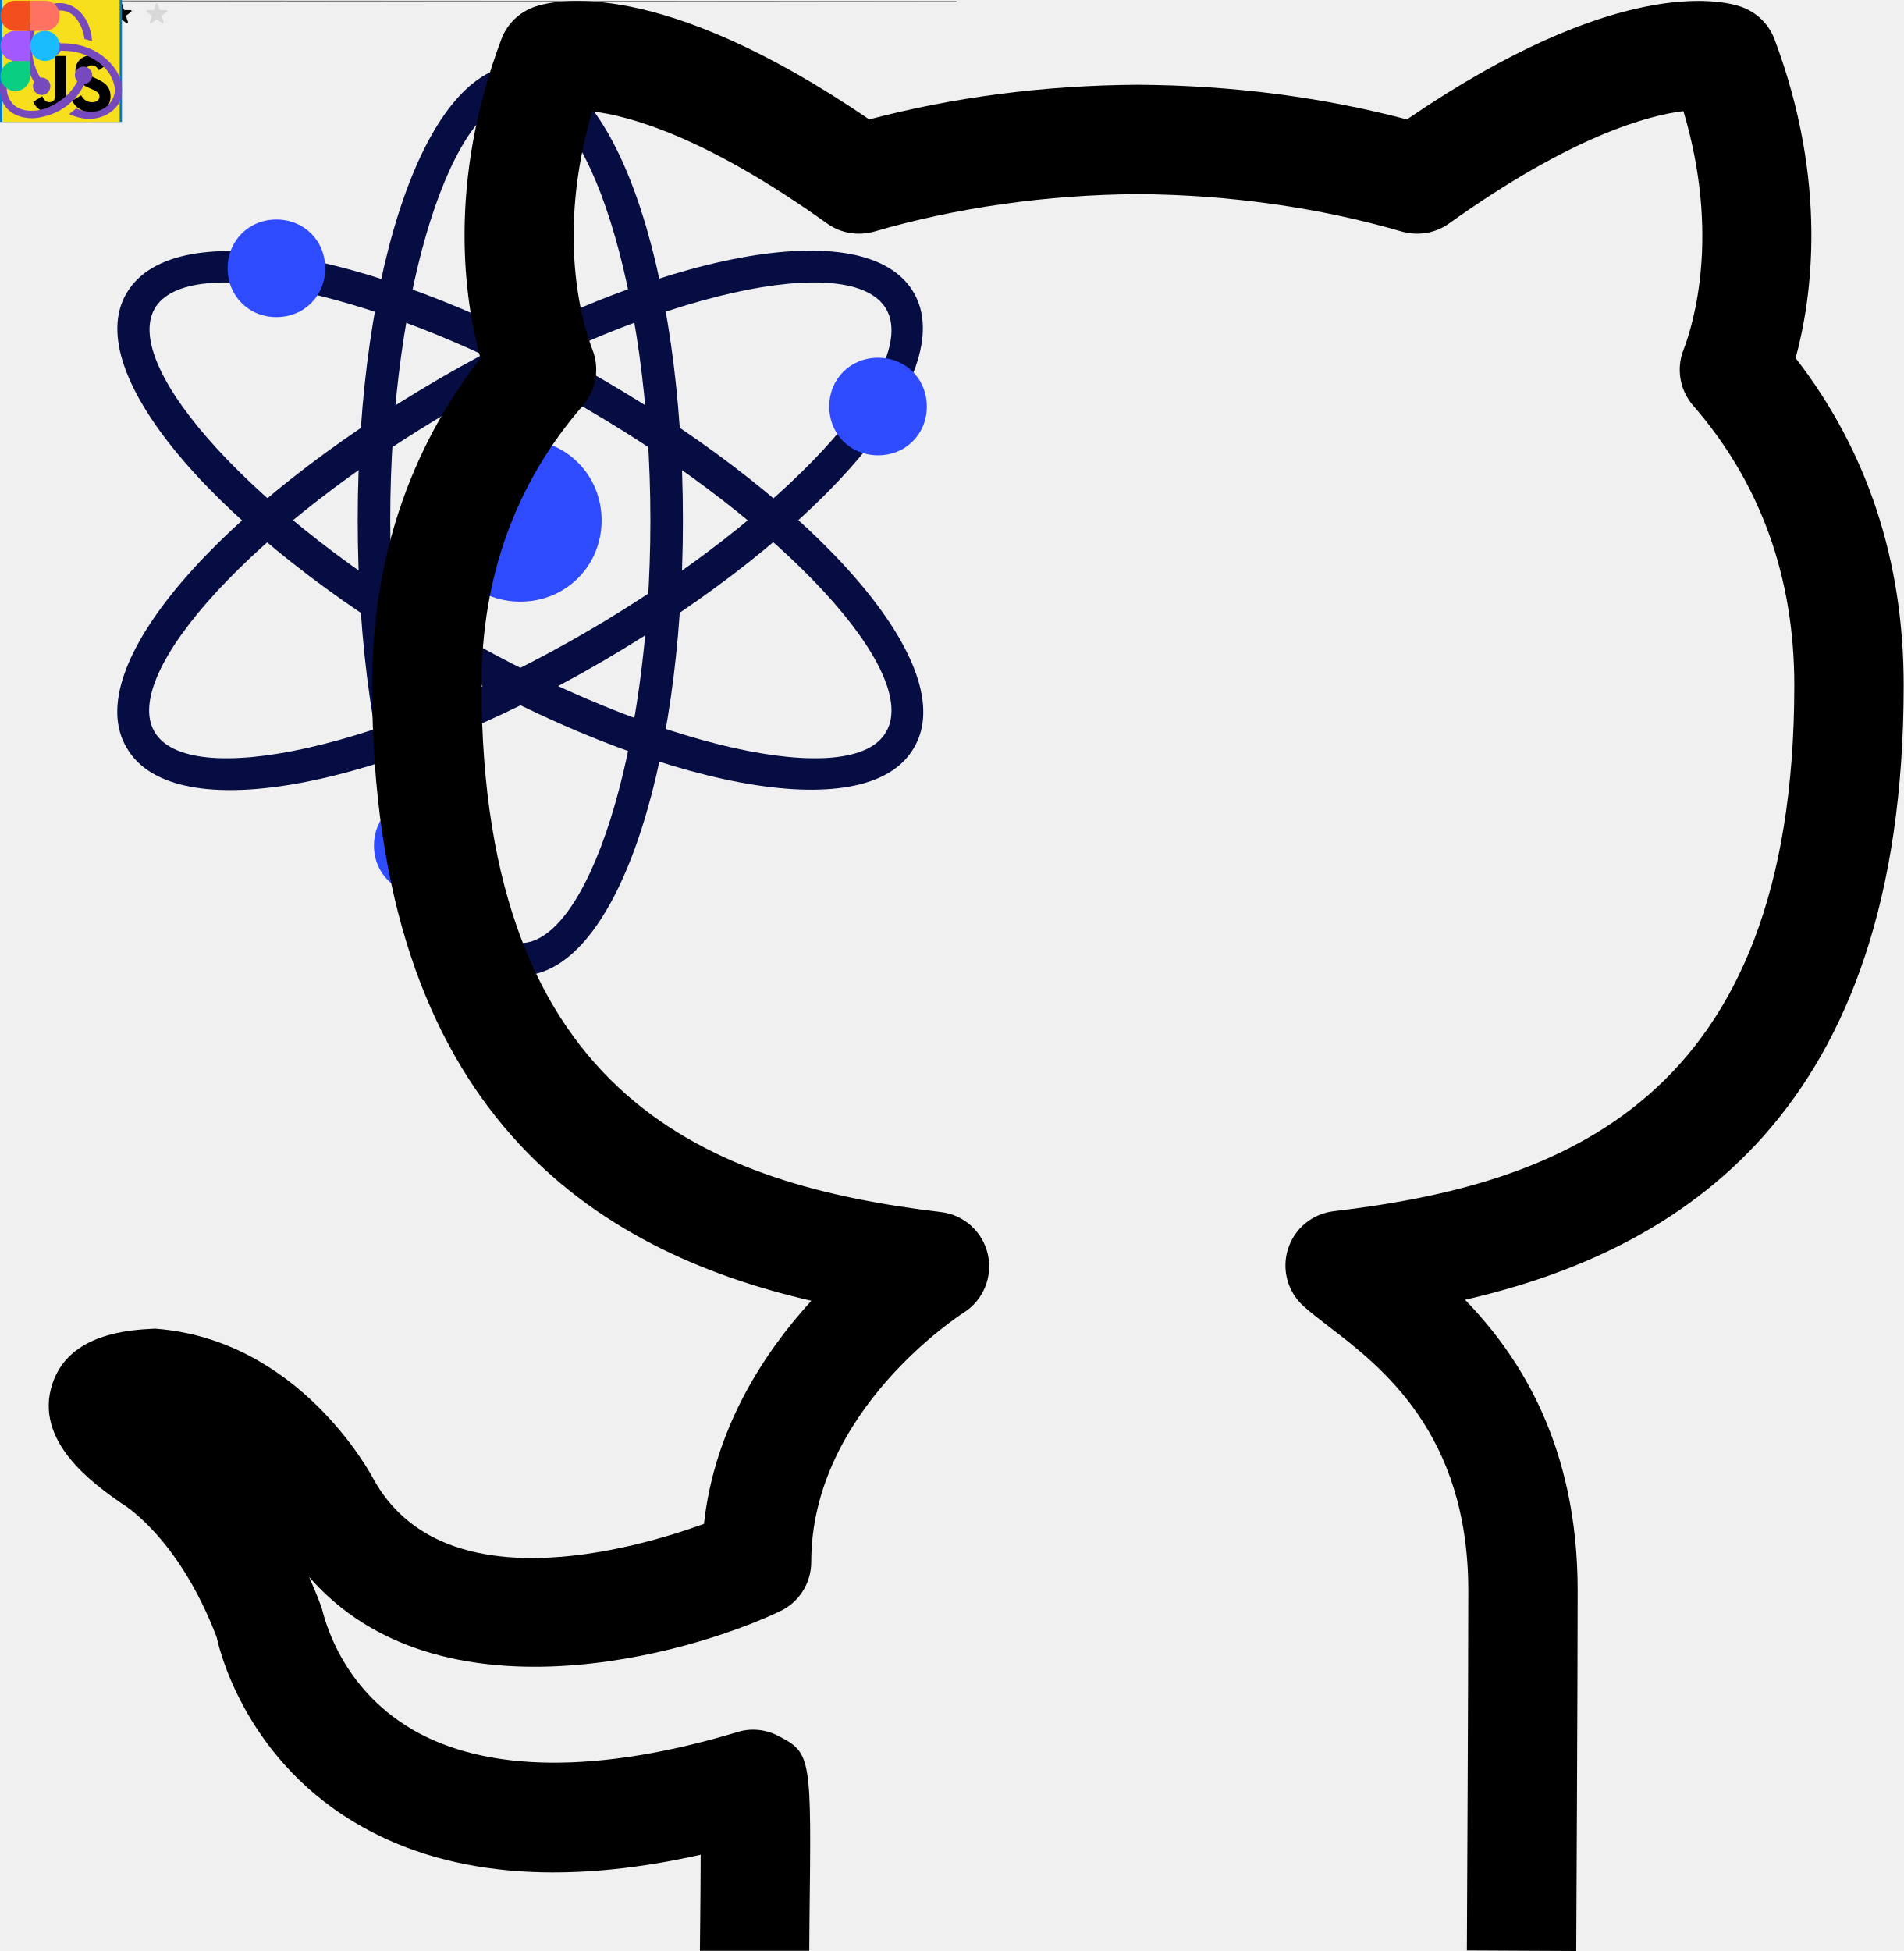
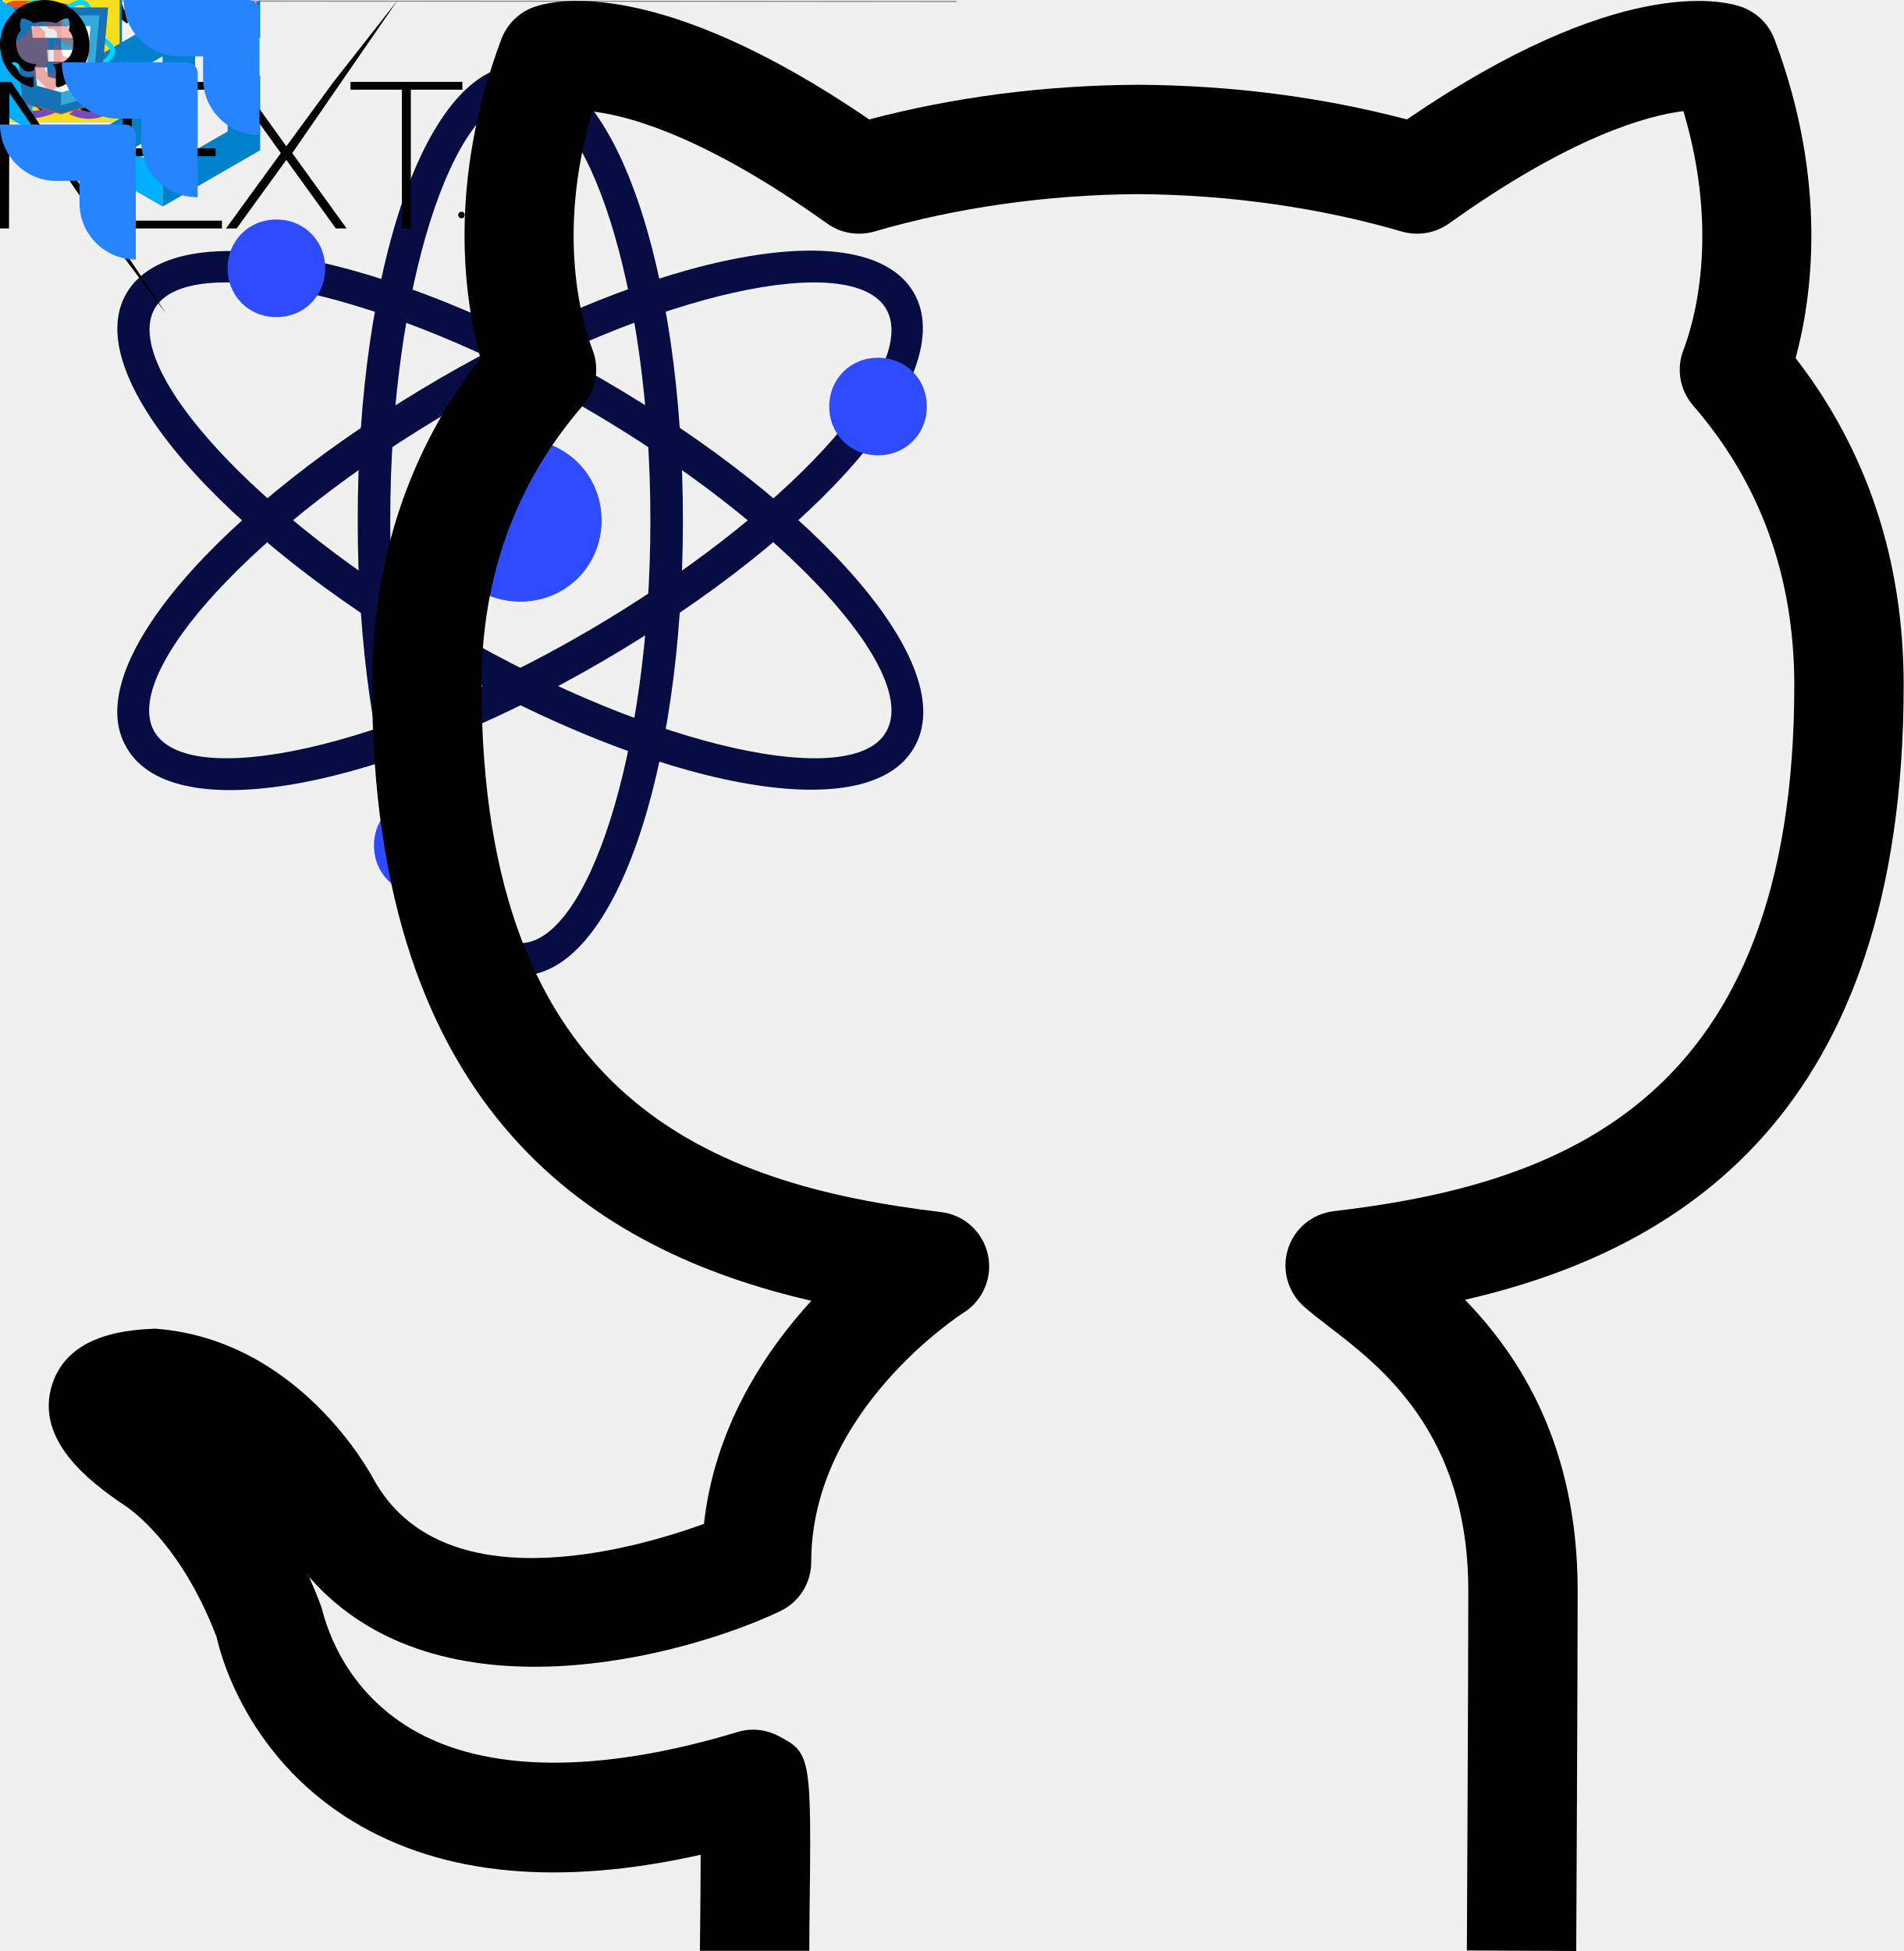
<svg xmlns="http://www.w3.org/2000/svg">
  <g id="logo">
    <path d="M512 960c-92.8 0-160-200-160-448S419.2 64 512 64s160 200 160 448-67.2 448-160 448z m0-32c65.6 0 128-185.6 128-416S577.6 96 512 96s-128 185.6-128 416 62.4 416 128 416z" fill="#050D42" />
    <path d="M124.8 736c-48-80 92.8-238.4 307.2-363.2S852.8 208 899.2 288 806.4 526.4 592 651.2 171.2 816 124.8 736z m27.2-16c33.6 57.6 225.6 17.6 424-97.6S905.6 361.6 872 304 646.4 286.4 448 401.6 118.4 662.4 152 720z" fill="#050D42" />
    <path d="M899.2 736c-46.4 80-254.4 38.4-467.2-84.8S76.8 368 124.8 288s254.4-38.4 467.2 84.8S947.2 656 899.2 736z m-27.2-16c33.6-57.6-97.6-203.2-296-318.4S184 246.4 152 304 249.6 507.2 448 622.4s392 155.2 424 97.6z" fill="#050D42" />
    <path d="M512 592c-44.8 0-80-35.2-80-80s35.2-80 80-80 80 35.2 80 80-35.2 80-80 80zM272 312c-27.2 0-48-20.8-48-48s20.8-48 48-48 48 20.8 48 48-20.8 48-48 48zM416 880c-27.2 0-48-20.8-48-48s20.8-48 48-48 48 20.8 48 48-20.8 48-48 48z m448-432c-27.2 0-48-20.8-48-48s20.8-48 48-48 48 20.8 48 48-20.8 48-48 48z" fill="#2F4BFF" />
  </g>
  <g id="menuBottom">
    <path d="M0.694 0.941L941.298 1.441" stroke="#828282" />
-   </g>
-   <g id="ArrowBack">
-     <path d="M13,26c-0.256,0-0.512-0.098-0.707-0.293l-12-12c-0.391-0.391-0.391-1.023,0-1.414l12-12c0.391-0.391,1.023-0.391,1.414,0s0.391,1.023,0,1.414L2.414,13l11.293,11.293c0.391,0.391,0.391,1.023,0,1.414C13.512,25.902,13.256,26,13,26z" />
  </g>
  <g id="skill">
    <path d="M3.934 4.426H85.6V85.28H3.934V4.426Z" fill="url(#paint0_radial_6_7747)" />
    <path d="M3.934 4.426H85.599V85.28H3.934V4.426ZM0.221 89.06H89.294V0.646H0.221V89.06ZM60.288 36.931C57.36 36.931 56.361 38.439 56.361 39.693C56.361 41.056 57.021 42 60.966 44.072C66.785 46.943 68.606 49.704 68.606 53.738C68.606 59.788 64.072 63.041 57.949 63.041C54.718 63.041 51.934 62.368 50.345 61.424C50.077 61.315 50.041 61.115 50.041 60.824V55.246C50.041 54.864 50.22 54.755 50.488 54.937C52.826 56.481 55.504 57.172 57.949 57.172C60.877 57.172 62.108 55.918 62.108 54.228C62.108 52.866 61.252 51.667 57.503 49.686C52.237 47.124 50.041 44.526 50.041 40.165C50.041 35.296 53.79 31.244 60.288 31.244C63.483 31.244 65.714 31.735 66.928 32.298C67.231 32.48 67.303 32.788 67.303 33.061V38.239C67.303 38.548 67.124 38.73 66.749 38.621C65.107 37.567 62.697 36.931 60.288 36.931ZM28.371 41.419C29.228 41.492 29.889 41.492 31.37 41.492C35.708 41.492 39.795 39.947 39.795 33.933C39.795 29.136 36.868 26.72 31.923 26.72C30.442 26.72 29.032 26.793 28.353 26.829L28.371 41.419ZM21.749 21.36C21.749 21.087 22.266 20.905 22.57 20.905C24.944 20.797 28.478 20.724 32.138 20.724C42.419 20.724 46.436 26.465 46.436 33.788C46.436 43.381 39.599 47.506 31.209 47.506C29.799 47.506 29.317 47.433 28.318 47.433V61.932C28.318 62.241 28.21 62.387 27.871 62.387H22.195C21.892 62.387 21.749 62.278 21.749 61.932V21.36Z" fill="#31C5F0" />
    <defs>
      <radialGradient id="paint0_radial_6_7747" cx="0" cy="0" r="1" gradientUnits="userSpaceOnUse" gradientTransform="translate(30.8385 22.5656) scale(62.0565 61.1565)">
        <stop stop-color="#34364E" stop-opacity="0.98" />
        <stop offset="1" stop-color="#0C0824" />
      </radialGradient>
    </defs>
  </g>
  <g id="grade">
    <path d="M12.925 3.86C13.225 2.94 14.527 2.94 14.827 3.86L16.578 9.234C16.712 9.646 17.096 9.924 17.529 9.924H23.189C24.159 9.924 24.561 11.165 23.776 11.734L19.201 15.049C18.85 15.303 18.703 15.756 18.837 16.168L20.586 21.535C20.886 22.456 19.832 23.223 19.048 22.655L14.463 19.332C14.113 19.079 13.639 19.079 13.289 19.332L8.704 22.655C7.919 23.223 6.866 22.456 7.166 21.535L8.915 16.168C9.049 15.756 8.902 15.303 8.551 15.049L3.976 11.734C3.191 11.165 3.593 9.924 4.562 9.924H10.223C10.656 9.924 11.04 9.646 11.174 9.234L12.925 3.86Z" fill="#070707" />
    <path d="M48.022 3.86C48.322 2.94 49.624 2.94 49.924 3.86L51.675 9.234C51.809 9.646 52.193 9.924 52.626 9.924H58.286C59.256 9.924 59.658 11.165 58.873 11.734L54.298 15.049C53.947 15.303 53.8 15.756 53.934 16.168L55.683 21.535C55.983 22.456 54.929 23.223 54.145 22.655L49.56 19.332C49.21 19.079 48.736 19.079 48.386 19.332L43.801 22.655C43.017 23.223 41.963 22.456 42.263 21.535L44.012 16.168C44.146 15.756 43.999 15.303 43.648 15.049L39.073 11.734C38.288 11.165 38.69 9.924 39.66 9.924H45.32C45.753 9.924 46.137 9.646 46.271 9.234L48.022 3.86Z" fill="#070707" />
    <path d="M83.119 3.86C83.419 2.94 84.721 2.94 85.021 3.86L86.772 9.234C86.906 9.646 87.29 9.924 87.723 9.924H93.384C94.353 9.924 94.755 11.165 93.97 11.734L89.395 15.049C89.044 15.303 88.897 15.756 89.031 16.168L90.78 21.535C91.08 22.456 90.027 23.223 89.242 22.655L84.657 19.332C84.307 19.079 83.834 19.079 83.483 19.332L78.898 22.655C78.114 23.223 77.06 22.456 77.36 21.535L79.109 16.168C79.243 15.756 79.096 15.303 78.745 15.049L74.17 11.734C73.385 11.165 73.787 9.924 74.757 9.924H80.417C80.85 9.924 81.234 9.646 81.368 9.234L83.119 3.86Z" fill="#070707" />
    <path d="M118.216 3.86C118.516 2.94 119.818 2.94 120.118 3.86L121.869 9.234C122.003 9.646 122.387 9.924 122.82 9.924H128.481C129.45 9.924 129.852 11.165 129.067 11.734L124.492 15.049C124.141 15.303 123.994 15.756 124.128 16.168L125.877 21.535C126.177 22.456 125.124 23.223 124.339 22.655L119.754 19.332C119.404 19.079 118.931 19.079 118.58 19.332L113.995 22.655C113.211 23.223 112.157 22.456 112.457 21.535L114.206 16.168C114.34 15.756 114.193 15.303 113.842 15.049L109.267 11.734C108.482 11.165 108.884 9.924 109.854 9.924H115.514C115.947 9.924 116.331 9.646 116.465 9.234L118.216 3.86Z" fill="#070707" />
    <path d="M153.314 3.86C153.613 2.94 154.915 2.94 155.215 3.86L156.966 9.234C157.1 9.646 157.484 9.924 157.917 9.924H163.578C164.547 9.924 164.95 11.165 164.165 11.734L159.59 15.049C159.238 15.303 159.091 15.756 159.226 16.168L160.974 21.535C161.274 22.456 160.221 23.223 159.437 22.655L154.851 19.332C154.501 19.079 154.028 19.079 153.678 19.332L149.092 22.655C148.308 23.223 147.255 22.456 147.555 21.535L149.303 16.168C149.438 15.756 149.291 15.303 148.939 15.049L144.364 11.734C143.579 11.165 143.982 9.924 144.951 9.924H150.612C151.045 9.924 151.428 9.646 151.562 9.234L153.314 3.86Z" fill="#D8D8D8" />
  </g>
  <g id="WA_Logo">
    <g>
      <path fill-rule="evenodd" clip-rule="evenodd" d="M20.5,3.5C18.25,1.25,15.2,0,12,0C5.41,0,0,5.41,0,12c0,2.11,0.65,4.11,1.7,5.92    L0,24l6.33-1.55C8.08,23.41,10,24,12,24c6.59,0,12-5.41,12-12C24,8.81,22.76,5.76,20.5,3.5z M12,22c-1.78,0-3.48-0.59-5.01-1.49    l-0.36-0.22l-3.76,0.99l1-3.67l-0.24-0.38C2.64,15.65,2,13.88,2,12C2,6.52,6.52,2,12,2c2.65,0,5.2,1.05,7.08,2.93S22,9.35,22,12    C22,17.48,17.47,22,12,22z M17.5,14.45c-0.3-0.15-1.77-0.87-2.04-0.97c-0.27-0.1-0.47-0.15-0.67,0.15    c-0.2,0.3-0.77,0.97-0.95,1.17c-0.17,0.2-0.35,0.22-0.65,0.07c-0.3-0.15-1.26-0.46-2.4-1.48c-0.89-0.79-1.49-1.77-1.66-2.07    c-0.17-0.3-0.02-0.46,0.13-0.61c0.13-0.13,0.3-0.35,0.45-0.52s0.2-0.3,0.3-0.5c0.1-0.2,0.05-0.37-0.02-0.52    C9.91,9.02,9.31,7.55,9.06,6.95c-0.24-0.58-0.49-0.5-0.67-0.51C8.22,6.43,8.02,6.43,7.82,6.43S7.3,6.51,7.02,6.8    C6.75,7.1,5.98,7.83,5.98,9.3c0,1.47,1.07,2.89,1.22,3.09c0.15,0.2,2.11,3.22,5.1,4.51c0.71,0.31,1.27,0.49,1.7,0.63    c0.72,0.23,1.37,0.2,1.88,0.12c0.57-0.09,1.77-0.72,2.02-1.42c0.25-0.7,0.25-1.3,0.17-1.42C18,14.68,17.8,14.6,17.5,14.45z" />
    </g>
  </g>
  <g id="LI_Logo">
    <path d="M31.181 31.326h-6.501c-0.46 0-0.831-0.372-0.831-0.831v-10.469c0-3.591-1.852-3.591-2.463-3.591-1.644 0-2.343 1.298-2.57 1.858-0.107 0.252-0.157 0.68-0.157 1.279v10.929c0 0.46-0.372 0.831-0.831 0.831h-6.507c-0.22 0-0.435-0.088-0.592-0.246s-0.246-0.372-0.239-0.592c0-0.176 0.088-17.732 0-19.528-0.013-0.227 0.069-0.447 0.227-0.611s0.372-0.258 0.605-0.258h6.507c0.46 0 0.831 0.372 0.831 0.831v0.491c1.096-0.976 2.677-1.783 5.033-1.783 5.209 0 8.321 3.603 8.321 9.638v11.219c0 0.46-0.372 0.831-0.831 0.831h0zM25.512 29.663l4.844-0v-10.387c0-5.071-2.425-7.975-6.658-7.975-2.828 0-4.202 1.411-5.065 2.702-0.101 0.34-0.422 0.592-0.8 0.592h-0.044c-0.302 0-0.58-0.164-0.724-0.428-0.113-0.208-0.139-0.447-0.063-0.668v-1.745h-4.832c0.044 3.471 0 14.702-0.013 17.902h4.838v-10.091c0-0.838 0.088-1.442 0.277-1.902 0.731-1.808 2.268-2.898 4.107-2.898 2.62 0 4.126 1.915 4.126 5.254v9.644h0.006zM7.723 31.326h-6.507c-0.46 0-0.831-0.372-0.831-0.831v-19.565c0-0.46 0.372-0.831 0.831-0.831h6.507c0.46 0 0.831 0.372 0.831 0.831v19.565c0 0.46-0.372 0.831-0.831 0.831zM2.047 29.663h4.844v-17.902h-4.844v17.902zM4.472 9.090l-0.044-0c-2.564 0-4.428-1.776-4.428-4.22 0-2.438 1.896-4.214 4.517-4.214 2.576 0 4.416 1.726 4.466 4.195 0 2.463-1.896 4.239-4.51 4.239zM4.516 2.324c-1.707 0-2.854 1.027-2.854 2.551 0 1.499 1.134 2.551 2.765 2.551h0.044c1.701 0 2.847-1.027 2.847-2.551-0.032-1.543-1.134-2.551-2.803-2.551z" />
  </g>
  <g id="TG_Logo">
    <path fill-rule="evenodd" clip-rule="evenodd" d="M23.112 4.494C23.43 2.945 21.907 1.657 20.432 2.227L2.342 9.216C0.695 9.853 0.621 12.157 2.225 12.898L6.165 14.716L8.038 21.275C8.136 21.615 8.406 21.879 8.749 21.968C9.092 22.057 9.457 21.958 9.707 21.707L12.594 18.82L16.637 21.853C17.811 22.733 19.502 22.092 19.797 20.655L23.112 4.494ZM3.063 11.082L21.152 4.093L17.837 20.253L13.1 16.7C12.702 16.401 12.145 16.441 11.793 16.793L10.556 18.029L10.928 15.986L18.207 8.707C18.561 8.353 18.599 7.791 18.295 7.393C17.991 6.995 17.439 6.883 17.004 7.132L6.951 12.876L3.063 11.082ZM8.177 14.479L8.783 16.602L9.016 15.321C9.053 15.121 9.149 14.937 9.293 14.793L11.513 12.573L8.177 14.479Z" />
  </g>
  <g id="GH_Logo">
    <path d="M1873.256 674.212c0-122.468-35.728-230.622-106.325-321.88 15.712-57.683 32.5-171.972-20.77-313.703-5.596-15.066-17.864-26.796-33.146-32.07-19.155-6.564-122.144-30.347-328.552 110.953-84.157-22.169-172.94-33.576-264.844-34.114-91.582.538-180.366 11.945-264.306 34.114C648.689-23.68 545.7-.005 526.437 6.56c-15.282 5.165-27.55 17.003-33.146 32.177-53.162 141.623-36.374 255.912-20.555 313.594-70.704 91.582-106.54 199.629-106.54 321.88 0 422.826 221.905 557.131 432.188 605.666-46.49 50.903-95.24 125.158-105.68 219.537-71.78 26.044-257.633 78.13-325.109-44.015-3.013-5.596-73.394-137.641-215.017-148.08-25.075 1.184-84.587 4.305-101.052 54.346-18.51 55.961 39.495 97.716 67.906 117.41.538.323 55.745 31.962 93.841 132.045.969 4.628 23.783 114.72 134.951 181.55 87.492 52.731 202.319 63.493 341.252 32.284 0 23.46-.323 48.212-.43 63.386l-.324 31.101H796.34l.215-29.81c1.937-161.532 2.045-164.653-30.778-181.656-12.484-6.457-27.012-7.964-40.356-3.659-136.243 41.002-246.98 40.033-320.052-2.798-70.488-41.54-85.985-108.908-88.89-119.67-3.875-10.653-8.072-20.662-12.269-30.24 126.987 145.713 372.138 77.161 463.289 33.792 18.833-8.825 30.778-27.765 30.778-48.535 0-149.372 148.295-244.182 149.802-245.15 19.371-12.16 28.949-35.19 23.998-57.36-4.95-22.276-23.352-39.065-46.06-41.755-223.626-26.796-452.204-109.338-452.204-518.388 0-106.325 33.577-198.983 99.76-275.175 12.915-15.067 16.681-36.052 9.579-54.562-9.793-25.397-36.482-112.782-.323-234.819 35.729 4.09 110.845 24.321 231.16 110.307 13.344 9.578 30.455 12.376 46.383 7.856 80.497-23.568 170.356-36.267 259.248-36.805 89.321.538 179.073 13.237 259.786 36.805 15.927 4.52 32.93 1.722 46.382-7.856 121.176-86.631 196.4-106.433 230.73-110.63 36.482 122.145 9.793 209.745 0 235.142-7.21 18.51-3.444 39.603 9.578 54.562 66.076 75.977 99.545 168.527 99.545 275.175 0 409.157-229.115 491.161-453.173 517.527-20.985 2.475-38.634 16.896-44.984 37.02-6.456 20.017-.538 42.078 15.067 56.284 6.35 5.703 14.958 12.483 25.074 20.231 51.333 39.28 137.211 105.034 137.211 259.571 0 85.448-1.399 354.273-1.399 354.273l107.617.539s1.399-269.257 1.399-354.812c0-141.838-56.499-229.976-110.845-285.937 210.39-48.427 431.65-182.517 431.65-604.696" fill-rule="evenodd" />
  </g>
  <g id="TS_Logo">
    <path d="M0 60V120H60H120V60V0H60H0V60Z" fill="#007ACC" />
    <path d="M26.537 60.398L26.499 65.312H34.309H42.118L42.118 87.503V109.693H47.642H53.166V87.503L53.166 65.312H60.975H68.785V60.493C68.785 57.826 68.728 55.598 68.652 55.541C68.595 55.465 59.09 55.426 47.566 55.446L26.595 55.503L26.537 60.398Z" fill="white" />
    <path d="M96.826 55.364C99.874 56.126 102.198 57.478 104.331 59.687C105.436 60.868 107.074 63.021 107.207 63.535C107.245 63.687 102.026 67.192 98.864 69.154C98.75 69.23 98.293 68.735 97.779 67.973C96.236 65.725 94.617 64.754 92.141 64.583C88.502 64.335 86.16 66.24 86.179 69.421C86.179 70.354 86.312 70.906 86.693 71.668C87.493 73.326 88.979 74.316 93.645 76.335C102.236 80.03 105.912 82.468 108.198 85.935C110.75 89.802 111.322 95.973 109.588 100.564C107.683 105.554 102.96 108.945 96.312 110.068C94.255 110.43 89.379 110.373 87.169 109.973C82.35 109.116 77.779 106.735 74.96 103.611C73.855 102.392 71.703 99.211 71.836 98.983C71.893 98.906 72.388 98.602 72.941 98.278C73.474 97.973 75.493 96.811 77.398 95.707L80.845 93.707L81.569 94.773C82.579 96.316 84.788 98.43 86.122 99.135C89.95 101.154 95.207 100.868 97.798 98.545C98.903 97.535 99.36 96.487 99.36 94.945C99.36 93.554 99.188 92.945 98.464 91.897C97.531 90.564 95.626 89.44 90.217 87.097C84.026 84.43 81.36 82.773 78.922 80.145C77.512 78.621 76.179 76.183 75.626 74.145C75.169 72.449 75.055 68.202 75.417 66.487C76.693 60.507 81.207 56.335 87.722 55.097C89.836 54.697 94.75 54.849 96.826 55.364Z" fill="white" />
  </g>
  <g id="JS_Logo">
    <path d="M2.255 0H117.745V120H2.255V0Z" fill="#F7DF1E" />
    <path d="M32.62 100.28L41.458 94.723C43.163 97.864 44.714 100.522 48.435 100.522C52.001 100.522 54.249 99.072 54.249 93.434V55.091H65.102V93.594C65.102 105.274 58.513 110.59 48.9 110.59C40.218 110.59 35.178 105.918 32.62 100.28" fill="black" />
    <path d="M71 99.072L79.837 93.756C82.163 97.704 85.187 100.603 90.535 100.603C95.032 100.603 97.9 98.267 97.9 95.045C97.9 91.178 94.954 89.809 89.993 87.554L87.28 86.345C79.45 82.882 74.255 78.532 74.255 69.349C74.255 60.891 80.457 54.447 90.148 54.447C97.048 54.447 102.009 56.944 105.575 63.469L97.125 69.107C95.264 65.644 93.249 64.275 90.148 64.275C86.97 64.275 84.954 66.369 84.954 69.107C84.954 72.49 86.97 73.86 91.621 75.955L94.334 77.163C103.559 81.271 108.754 85.46 108.754 94.884C108.754 105.034 101.079 110.591 90.768 110.591C80.69 110.591 74.178 105.597 71 99.072" fill="black" />
  </g>
  <g id="Redux_Logo">
    <g clip-path="url(#clip0_1_3276)">
      <path d="M83.147 82.601C87.576 82.143 90.935 78.325 90.782 73.744C90.63 69.163 86.812 65.498 82.231 65.498H81.926C77.191 65.65 73.527 69.621 73.68 74.355C73.832 76.645 74.748 78.63 76.123 80.005C70.931 90.237 62.99 97.719 51.079 103.98C42.986 108.256 34.587 109.784 26.189 108.715C19.317 107.798 13.972 104.745 10.612 99.705C5.726 92.222 5.268 84.128 9.391 76.035C12.293 70.231 16.873 65.956 19.775 63.818C19.164 61.832 18.247 58.473 17.79 56.03C-4.353 72.064 -2.062 93.749 4.657 103.98C9.696 111.616 19.927 116.35 31.228 116.35C34.282 116.35 37.336 116.045 40.39 115.282C59.936 111.464 74.749 99.857 83.147 82.601ZM110.024 63.665C98.418 50.074 81.315 42.591 61.769 42.591H59.325C57.951 39.842 55.05 38.01 51.843 38.01H51.537C46.804 38.162 43.139 42.133 43.291 46.867C43.444 51.448 47.262 55.113 51.843 55.113H52.148C55.508 54.961 58.409 52.822 59.631 49.921H62.379C73.985 49.921 84.98 53.281 94.906 59.847C102.541 64.887 108.038 71.454 111.092 79.394C113.688 85.808 113.535 92.069 110.787 97.414C106.511 105.508 99.334 109.936 89.866 109.936C83.758 109.936 77.956 108.104 74.901 106.729C73.222 108.256 70.167 110.7 68.029 112.227C74.596 115.281 81.315 116.961 87.728 116.961C102.388 116.961 113.23 108.867 117.353 100.774C121.782 91.916 121.476 76.645 110.024 63.665ZM32.449 85.197C32.602 89.778 36.419 93.443 41.001 93.443H41.306C46.04 93.291 49.705 89.32 49.552 84.586C49.4 80.004 45.582 76.34 41.001 76.34H40.696C40.39 76.34 39.931 76.34 39.627 76.492C33.366 66.108 30.77 54.808 31.686 42.591C32.296 33.428 35.351 25.487 40.696 18.92C45.124 13.27 53.675 10.521 59.478 10.369C75.665 10.063 82.536 30.221 82.995 38.315C84.98 38.773 88.339 39.842 90.63 40.605C88.797 15.867 73.527 3.039 58.867 3.039C45.124 3.039 32.449 12.965 27.41 27.625C20.386 47.172 24.967 65.956 33.518 80.769C32.755 81.837 32.296 83.517 32.449 85.197V85.197Z" fill="#764ABC" />
    </g>
    <defs>
      <clipPath id="clip0_1_3276">
        <rect width="120" height="120" fill="white" />
      </clipPath>
    </defs>
  </g>
  <g id="Figma_Logo">
    <g clip-path="url(#clip0_6_7784)">
      <path d="M15.051 89.66C23.09 89.66 29.61 83.021 29.61 74.835V60.009H15.051C7.013 60.009 0.493 66.649 0.493 74.835C0.493 83.021 7.013 89.66 15.051 89.66Z" fill="#0ACF83" />
      <path d="M0.493 45.165C0.493 36.979 7.013 30.34 15.051 30.34H29.61V60.009H15.051C7.013 59.991 0.493 53.351 0.493 45.165Z" fill="#A259FF" />
      <path d="M0.493 15.496C0.493 7.31 7.013 0.67 15.051 0.67H29.61V30.34H15.051C7.013 30.34 0.493 23.682 0.493 15.496Z" fill="#F24E1E" />
      <path d="M29.628 0.67H44.187C52.225 0.67 58.745 7.31 58.745 15.496C58.745 23.682 52.225 30.321 44.187 30.321H29.628V0.67Z" fill="#FF7262" />
      <path d="M58.745 45.165C58.745 53.351 52.225 59.991 44.187 59.991C36.148 59.991 29.628 53.351 29.628 45.165C29.628 36.979 36.148 30.34 44.187 30.34C52.225 30.34 58.745 36.979 58.745 45.165Z" fill="#1ABCFE" />
    </g>
    <defs>
      <clipPath id="clip0_6_7784">
        <rect width="58.252" height="88.991" fill="white" transform="translate(0.492676 0.669922)" />
      </clipPath>
    </defs>
  </g>
+   <g id="MUI_Logo">
+     <g id="SVGRepo_bgCarrier" stroke-width="0" />
+     <g id="SVGRepo_tracerCarrier" stroke-linecap="round" stroke-linejoin="round" />
+     <g id="SVGRepo_iconCarrier">
+       <g>
+         <polygon fill="#00B0FF" points="0 110.848 0 0 96 55.424 96 92.373 32 55.424 32 129.323" />
+         <polygon fill="#0081CB" points="96 55.424 192 0 192 110.848 128 147.797 96 129.323 160 92.373 160 55.424 96 92.373" />
+         <polygon fill="#00B0FF" points="96 129.323 96 166.272 160 203.221 160 166.272" />
+         <path d="M160,203.221 L256,147.797 L256,73.899 L224,92.373 L224,129.323 L160,166.272 L160,203.221 Z M224,55.424 L224,18.475 L256,5.68434189e-14 L256,36.949 L224,55.424 Z" fill="#0081CB" />
+       </g>
+     </g>
+   </g>
+   <g id="React_Logo">
+     <g clip-path="url(#clip0_13_2986)">
+       <path d="M93.106 32.703C91.903 32.289 90.69 31.905 89.469 31.552C89.674 30.711 89.863 29.879 90.031 29.062C92.784 15.648 90.984 4.842 84.836 1.284C78.942 -2.127 69.302 1.429 59.566 9.933C58.606 10.773 57.668 11.637 56.752 12.524C56.139 11.934 55.515 11.356 54.88 10.789C44.677 1.696 34.449 -2.136 28.308 1.432C22.419 4.854 20.675 15.013 23.154 27.725C23.4 28.984 23.679 30.237 23.989 31.482C22.541 31.895 21.144 32.334 19.807 32.802C7.844 36.988 0.205 43.548 0.205 50.353C0.205 57.381 8.406 64.43 20.866 68.704C21.876 69.049 22.895 69.369 23.921 69.663C23.588 71.004 23.292 72.354 23.034 73.711C20.671 86.204 22.516 96.122 28.389 99.522C34.456 103.033 44.637 99.425 54.551 90.727C55.355 90.02 56.141 89.293 56.908 88.546C57.9 89.507 58.919 90.439 59.963 91.343C69.566 99.636 79.05 102.985 84.918 99.576C90.978 96.055 92.948 85.4 90.391 72.436C90.189 71.42 89.963 70.409 89.713 69.405C90.428 69.192 91.13 68.973 91.814 68.746C104.767 64.438 113.195 57.475 113.195 50.353C113.195 43.523 105.309 36.919 93.106 32.703ZM90.296 64.147C89.678 64.353 89.044 64.55 88.398 64.743C86.968 60.2 85.039 55.368 82.677 50.376C84.93 45.504 86.786 40.734 88.176 36.22C89.332 36.556 90.453 36.91 91.535 37.283C101.991 40.896 108.369 46.237 108.369 50.353C108.369 54.737 101.481 60.428 90.296 64.147ZM85.656 73.376C86.787 79.109 86.948 84.292 86.199 88.344C85.526 91.984 84.173 94.412 82.499 95.384C78.939 97.453 71.323 94.764 63.111 87.671C62.14 86.831 61.193 85.963 60.27 85.07C63.454 81.576 66.636 77.513 69.741 73.001C75.204 72.514 80.364 71.719 85.044 70.633C85.269 71.543 85.473 72.457 85.656 73.376ZM38.726 95.026C35.247 96.259 32.476 96.295 30.801 95.325C27.237 93.262 25.755 85.298 27.776 74.615C28.017 73.353 28.291 72.097 28.601 70.85C33.229 71.878 38.352 72.617 43.828 73.062C46.954 77.478 50.228 81.536 53.527 85.089C52.826 85.77 52.108 86.434 51.374 87.079C46.99 90.925 42.597 93.654 38.726 95.026ZM22.428 64.12C16.918 62.23 12.368 59.774 9.249 57.093C6.447 54.685 5.032 52.293 5.032 50.353C5.032 46.223 11.166 40.956 21.396 37.377C22.638 36.943 23.937 36.533 25.286 36.148C26.7 40.764 28.554 45.59 30.793 50.471C28.525 55.423 26.644 60.327 25.216 64.997C24.28 64.728 23.35 64.436 22.428 64.12ZM27.891 26.795C25.768 15.903 27.178 7.687 30.727 5.625C34.507 3.429 42.865 6.56 51.675 14.412C52.25 14.925 52.815 15.448 53.371 15.982C50.088 19.52 46.844 23.548 43.745 27.937C38.431 28.431 33.344 29.225 28.668 30.289C28.38 29.131 28.121 27.966 27.891 26.795V26.795ZM76.63 38.874C75.525 36.959 74.38 35.068 73.194 33.202C76.799 33.66 80.253 34.267 83.497 35.01C82.523 38.142 81.309 41.417 79.881 44.775C78.837 42.787 77.753 40.819 76.63 38.874ZM56.754 19.444C58.981 21.865 61.21 24.568 63.404 27.5C58.955 27.289 54.498 27.289 50.049 27.498C52.244 24.592 54.493 21.893 56.754 19.444ZM36.751 38.907C35.642 40.837 34.579 42.792 33.561 44.771C32.156 41.425 30.953 38.136 29.971 34.958C33.195 34.235 36.633 33.643 40.215 33.194C39.016 35.07 37.861 36.975 36.751 38.907V38.907ZM40.318 67.857C36.617 67.442 33.127 66.881 29.904 66.177C30.902 62.943 32.131 59.583 33.567 56.165C34.589 58.146 35.657 60.103 36.77 62.033C37.915 64.018 39.1 65.961 40.318 67.857ZM56.888 81.603C54.6 79.126 52.318 76.385 50.089 73.437C52.253 73.522 54.458 73.566 56.7 73.566C59.003 73.566 61.28 73.514 63.52 73.414C61.32 76.415 59.099 79.159 56.888 81.603ZM79.926 55.991C81.437 59.446 82.71 62.788 83.72 65.967C80.444 66.717 76.907 67.321 73.18 67.77C74.375 65.87 75.531 63.946 76.649 62C77.786 60.021 78.878 58.018 79.926 55.991ZM72.468 59.579C70.756 62.563 68.949 65.491 67.047 68.357C63.604 68.602 60.152 68.723 56.7 68.722C53.184 68.722 49.764 68.612 46.47 68.397C44.519 65.538 42.677 62.605 40.947 59.606H40.948C39.226 56.623 37.618 53.575 36.127 50.468C37.614 47.362 39.217 44.312 40.933 41.327L40.933 41.327C42.648 38.341 44.475 35.421 46.411 32.573C49.771 32.318 53.217 32.185 56.7 32.185H56.7C60.198 32.185 63.648 32.319 67.008 32.577C68.924 35.419 70.74 38.33 72.452 41.301C74.174 44.28 75.798 47.315 77.323 50.4C75.814 53.517 74.194 56.578 72.468 59.579ZM82.425 5.481C86.209 7.671 87.68 16.502 85.303 28.084C85.151 28.823 84.981 29.576 84.795 30.339C80.107 29.253 75.017 28.445 69.687 27.943C66.583 23.506 63.366 19.472 60.136 15.979C60.983 15.16 61.849 14.363 62.735 13.587C71.077 6.301 78.873 3.425 82.425 5.481ZM56.7 40.226C62.272 40.226 66.79 44.76 66.79 50.353C66.79 55.946 62.272 60.48 56.7 60.48C51.128 60.48 46.61 55.946 46.61 50.353C46.61 44.76 51.128 40.226 56.7 40.226Z" fill="#00D8FF" />
+     </g>
+     <defs>
+       <clipPath id="clip0_13_2986">
+         <rect width="113" height="101" fill="white" transform="translate(0.200012)" />
+       </clipPath>
+     </defs>
+   </g>
+   <g id="HTML">
+     <path d="M22.133 102.004L13.706 7.5H106.294L97.856 101.989L59.944 112.5L22.133 102.004Z" fill="#E44F26" />
+     <path d="M60 104.468L90.638 95.974L97.845 15.229H60V104.468Z" fill="#F1662A" />
+     <path d="M60 50.276H44.663L43.605 38.407H60V26.816H30.938L31.215 29.929L34.061 61.867H60V50.276ZM60 80.377L59.947 80.392L47.04 76.909L46.215 67.665H34.579L36.203 85.86L59.947 92.453L60 92.438V80.377Z" fill="#EBEBEB" />
+     <path d="M59.959 50.276V61.867H74.231L72.889 76.901L59.959 80.389V92.449L83.722 85.86L83.895 83.903L86.618 53.389L86.903 50.276H59.959ZM59.959 26.816V38.407H87.956L88.189 35.805L88.718 29.929L88.995 26.816H59.959Z" fill="white" />
+   </g>
+   <g id="CSS">
+     <path d="M22.133 101.154L13.71 7.438H106.29L97.856 101.139L59.944 111.562L22.133 101.154Z" fill="#1572B6" />
+     <path d="M60 103.597L90.638 95.174L97.845 15.102H60V103.597Z" fill="#33A9DC" />
+     <path d="M60 49.054H75.338L76.395 37.284H60V25.79H89.062L88.785 28.872L85.939 60.549H60V49.054Z" fill="white" />
+     <path d="M60.071 78.904L60.019 78.919L47.111 75.461L46.286 66.294H34.65L36.274 84.341L60.015 90.879L60.071 90.864V78.904Z" fill="#EBEBEB" />
+     <path d="M74.351 60.062L72.956 75.453L60.03 78.912V90.871L83.79 84.341L83.966 82.4L85.98 60.062H74.351Z" fill="white" />
+     <path d="M60.041 25.79V37.284H32.044L31.811 34.7L31.282 28.872L31.005 25.79H60.041ZM60 49.054V60.549H47.254L47.021 57.964L46.496 52.137L46.219 49.054H60Z" fill="#EBEBEB" />
+   </g>
+   <g id="Git">
+     <g clip-path="url(#clip0_4533_1197)">
+       <mask id="mask0_4533_1197" style="mask-type:luminance" maskUnits="userSpaceOnUse" x="10" y="10" width="80" height="80">
+         <path d="M10.938 10.938H89.062V89.062H10.938V10.938Z" fill="#F03C2E" />
+       </mask>
+       <g mask="url(#mask0_4533_1197)">
+         <path d="M87.588 46.521L53.479 12.412C52.775 11.708 51.879 11.229 50.903 11.034C49.927 10.84 48.915 10.94 47.996 11.321C47.386 11.574 46.831 11.945 46.364 12.412L39.284 19.492L48.269 28.477C50.359 27.744 52.751 28.245 54.416 29.91C55.209 30.704 55.762 31.705 56.013 32.798C56.264 33.892 56.202 35.034 55.834 36.094L64.494 44.754C66.589 44.031 69.006 44.497 70.678 46.174C71.516 47.012 72.086 48.079 72.317 49.24C72.548 50.402 72.429 51.606 71.975 52.7C71.367 54.167 70.201 55.332 68.734 55.94C67.267 56.547 65.619 56.547 64.152 55.94C63.425 55.638 62.765 55.197 62.209 54.641C60.451 52.883 60.017 50.295 60.906 48.13L52.829 40.054V61.306C53.416 61.596 53.951 61.979 54.416 62.439C55.539 63.562 56.17 65.085 56.17 66.672C56.17 68.26 55.539 69.783 54.416 70.906C53.293 72.029 51.77 72.659 50.183 72.659C48.595 72.659 47.072 72.029 45.949 70.906C45.111 70.069 44.541 69.002 44.309 67.841C44.078 66.679 44.197 65.475 44.65 64.381C44.951 63.654 45.393 62.995 45.949 62.439C46.528 61.863 47.17 61.426 47.91 61.133V39.682C47.176 39.382 46.509 38.938 45.949 38.377C45.109 37.537 44.537 36.466 44.308 35.3C44.078 34.134 44.201 32.927 44.66 31.831L35.798 22.974L12.409 46.338C11.705 47.041 11.226 47.938 11.031 48.914C10.837 49.891 10.937 50.903 11.318 51.822C11.571 52.433 11.942 52.988 12.409 53.455L46.521 87.561C46.988 88.028 47.542 88.399 48.152 88.652C49.385 89.162 50.77 89.162 52.003 88.652C52.613 88.399 53.168 88.028 53.635 87.561L87.588 53.662C88.055 53.195 88.426 52.64 88.679 52.03C88.932 51.419 89.062 50.765 89.062 50.104C89.063 49.443 88.932 48.788 88.679 48.178C88.426 47.567 88.055 47.013 87.588 46.545" fill="#F03C2E" />
+       </g>
+     </g>
+   </g>
+ 
+ 
+     &gt;
+ 
+     <g id="GitHub">
+     <path fill-rule="evenodd" clip-rule="evenodd" d="M44 0C19.69 0 0 19.69 0 44C0 63.47 12.595 79.915 30.085 85.745C32.285 86.13 33.11 84.81 33.11 83.655C33.11 82.61 33.055 79.145 33.055 75.46C22 77.495 19.14 72.765 18.26 70.29C17.765 69.025 15.62 65.12 13.75 64.075C12.21 63.25 10.01 61.215 13.695 61.16C17.16 61.105 19.635 64.35 20.46 65.67C24.42 72.325 30.745 70.455 33.275 69.3C33.66 66.44 34.815 64.515 36.08 63.415C26.29 62.315 16.06 58.52 16.06 41.69C16.06 36.905 17.765 32.945 20.57 29.865C20.13 28.765 18.59 24.255 21.01 18.205C21.01 18.205 24.695 17.05 33.11 22.715C36.63 21.725 40.37 21.23 44.11 21.23C47.85 21.23 51.59 21.725 55.11 22.715C63.525 16.995 67.21 18.205 67.21 18.205C69.63 24.255 68.09 28.765 67.65 29.865C70.455 32.945 72.16 36.85 72.16 41.69C72.16 58.575 61.875 62.315 52.085 63.415C53.68 64.79 55.055 67.43 55.055 71.555C55.055 77.44 55 82.17 55 83.655C55 84.81 55.825 86.185 58.025 85.745C66.76 82.796 74.35 77.182 79.727 69.694C85.104 62.205 87.997 53.219 88 44C88 19.69 68.31 0 44 0Z" fill="black" />
+   </g>
+   <g id="NextJS">&gt;
+         <path d="M120.81,80.561 L217.378,80.561 L217.378,88.237 L129.662,88.237 L129.662,146.004 L212.148,146.004 L212.148,153.679 L129.662,153.679 L129.662,217.102 L218.384,217.102 L218.384,224.777 L120.81,224.777 L120.81,80.561 Z M226.029,80.561 L236.29,80.561 L281.757,143.984 L328.23,80.561 L391.441,0 L287.591,150.649 L341.106,224.777 L330.443,224.777 L281.757,157.315 L232.869,224.777 L222.408,224.777 L276.325,150.649 L226.029,80.561 Z M344.928,88.237 L344.928,80.561 L454.976,80.561 L454.976,88.237 L404.277,88.237 L404.277,224.777 L395.425,224.777 L395.425,88.237 L344.928,88.237 Z M1.42108547e-14,80.561 L11.065,80.561 L163.646,308.884 L100.592,224.777 L9.254,91.468 L8.852,224.777 L1.42108547e-14,224.777 L1.42108547e-14,80.561 Z M454.084,214.785 C452.275,214.785 450.919,213.384 450.919,211.573 C450.919,209.762 452.275,208.361 454.084,208.361 C455.914,208.361 457.249,209.762 457.249,211.573 C457.249,213.384 455.914,214.785 454.084,214.785 Z M462.782,206.335 L467.519,206.335 C467.583,208.9 469.456,210.625 472.212,210.625 C475.291,210.625 477.035,208.771 477.035,205.3 L477.035,183.31 L481.858,183.31 L481.858,205.321 C481.858,211.573 478.241,215.174 472.255,215.174 C466.636,215.174 462.782,211.681 462.782,206.335 Z M488.166,206.054 L492.946,206.054 C493.355,209.008 496.24,210.883 500.395,210.883 C504.271,210.883 507.113,208.878 507.113,206.119 C507.113,203.748 505.304,202.325 501.192,201.355 L497.187,200.385 C491.568,199.069 489.006,196.353 489.006,191.783 C489.006,186.242 493.527,182.556 500.309,182.556 C506.617,182.556 511.225,186.242 511.505,191.481 L506.811,191.481 C506.359,188.614 503.862,186.824 500.244,186.824 C496.434,186.824 493.893,188.657 493.893,191.459 C493.893,193.68 495.529,194.952 499.577,195.9 L503,196.741 C509.373,198.229 512,200.816 512,205.494 C512,211.444 507.393,215.174 500.029,215.174 C493.14,215.174 488.511,211.616 488.166,206.054 Z" fill="#000000" fill-rule="nonzero" />
+   </g>
+   <g id="Jira">
+     <g>
+       <path d="M244.658,0 L121.707,0 C121.707,14.72 127.554,28.837 137.963,39.246 C148.372,49.655 162.489,55.502 177.209,55.502 L199.858,55.502 L199.858,77.369 C199.877,107.994 224.699,132.816 255.324,132.836 L255.324,10.667 C255.324,4.776 250.549,3.60722001e-16 244.658,0 Z" fill="#2684FF" />
+       <path d="M183.822,61.262 L60.871,61.262 C60.891,91.887 85.713,116.709 116.338,116.729 L138.987,116.729 L138.987,138.667 C139.026,169.292 163.864,194.098 194.489,194.098 L194.489,71.929 C194.489,66.038 189.713,61.262 183.822,61.262 Z" fill="#2684FF" />
+       <path d="M122.951,122.489 L0,122.489 C3.75391362e-15,153.142 24.849,177.991 55.502,177.991 L78.222,177.991 L78.222,199.858 C78.242,230.455 103.02,255.266 133.618,255.324 L133.618,133.156 C133.618,127.265 128.842,122.489 122.951,122.489 Z" fill="#2684FF" />
+     </g>
+   </g>
</svg>
